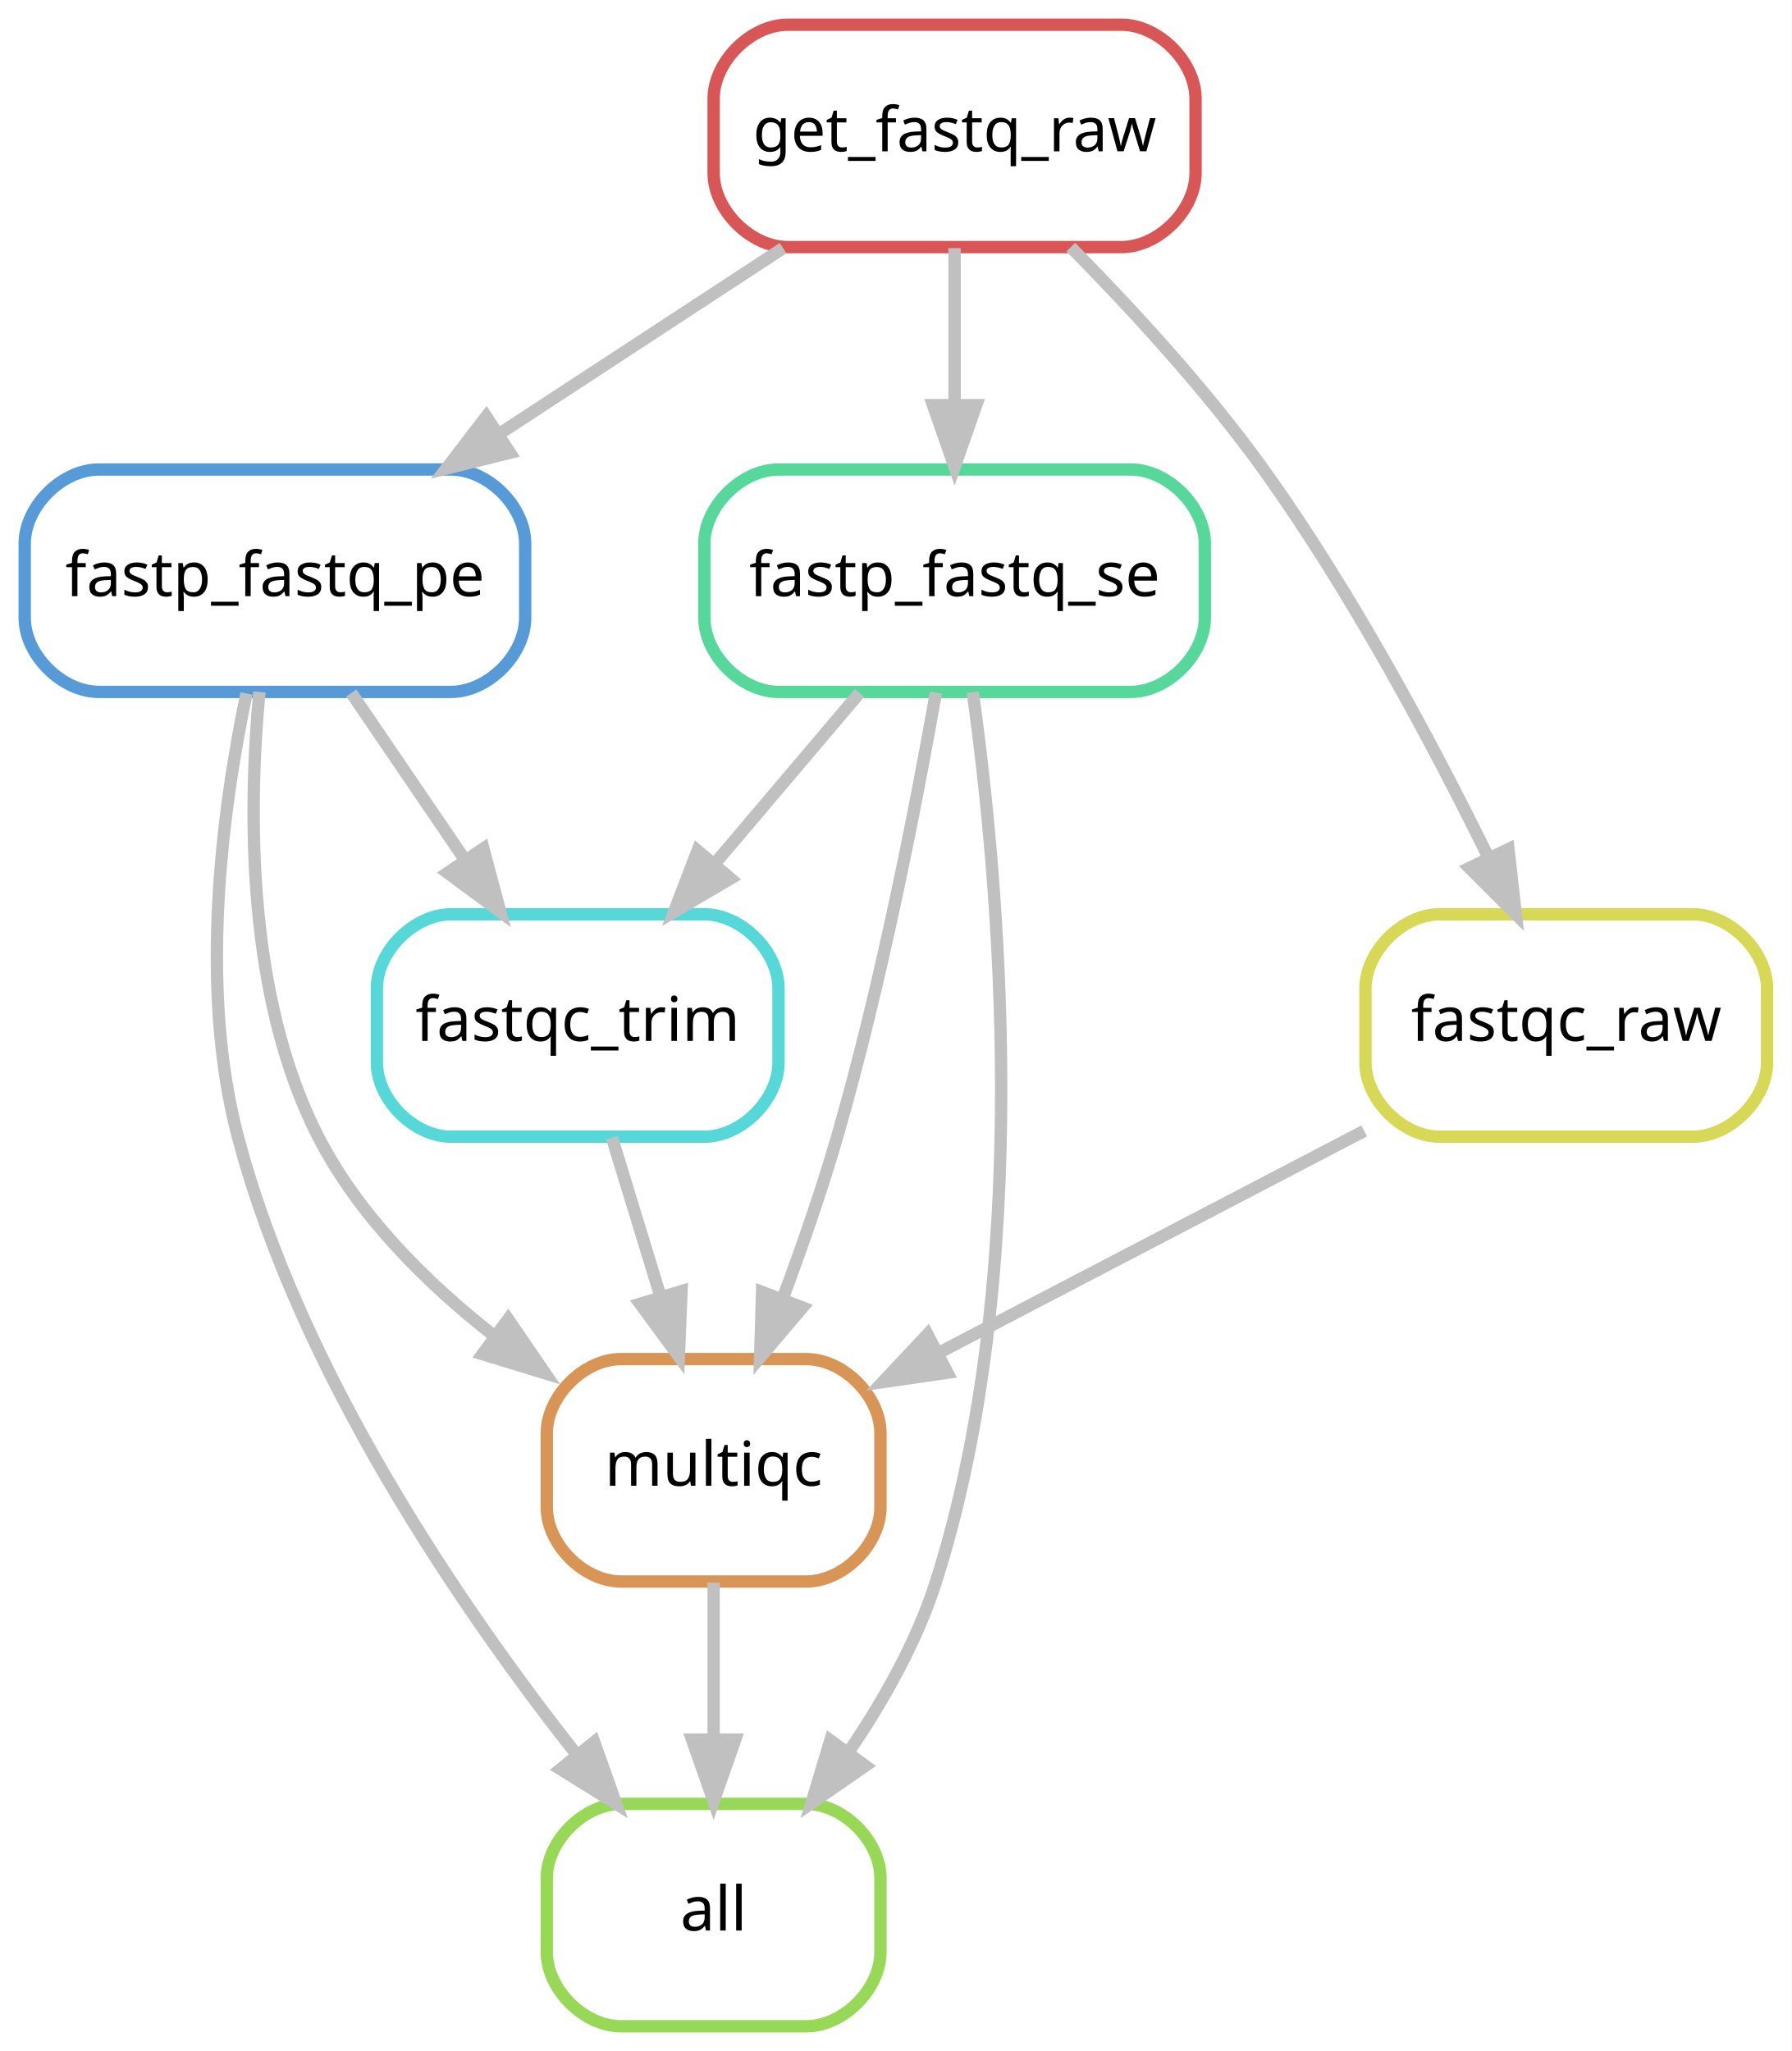
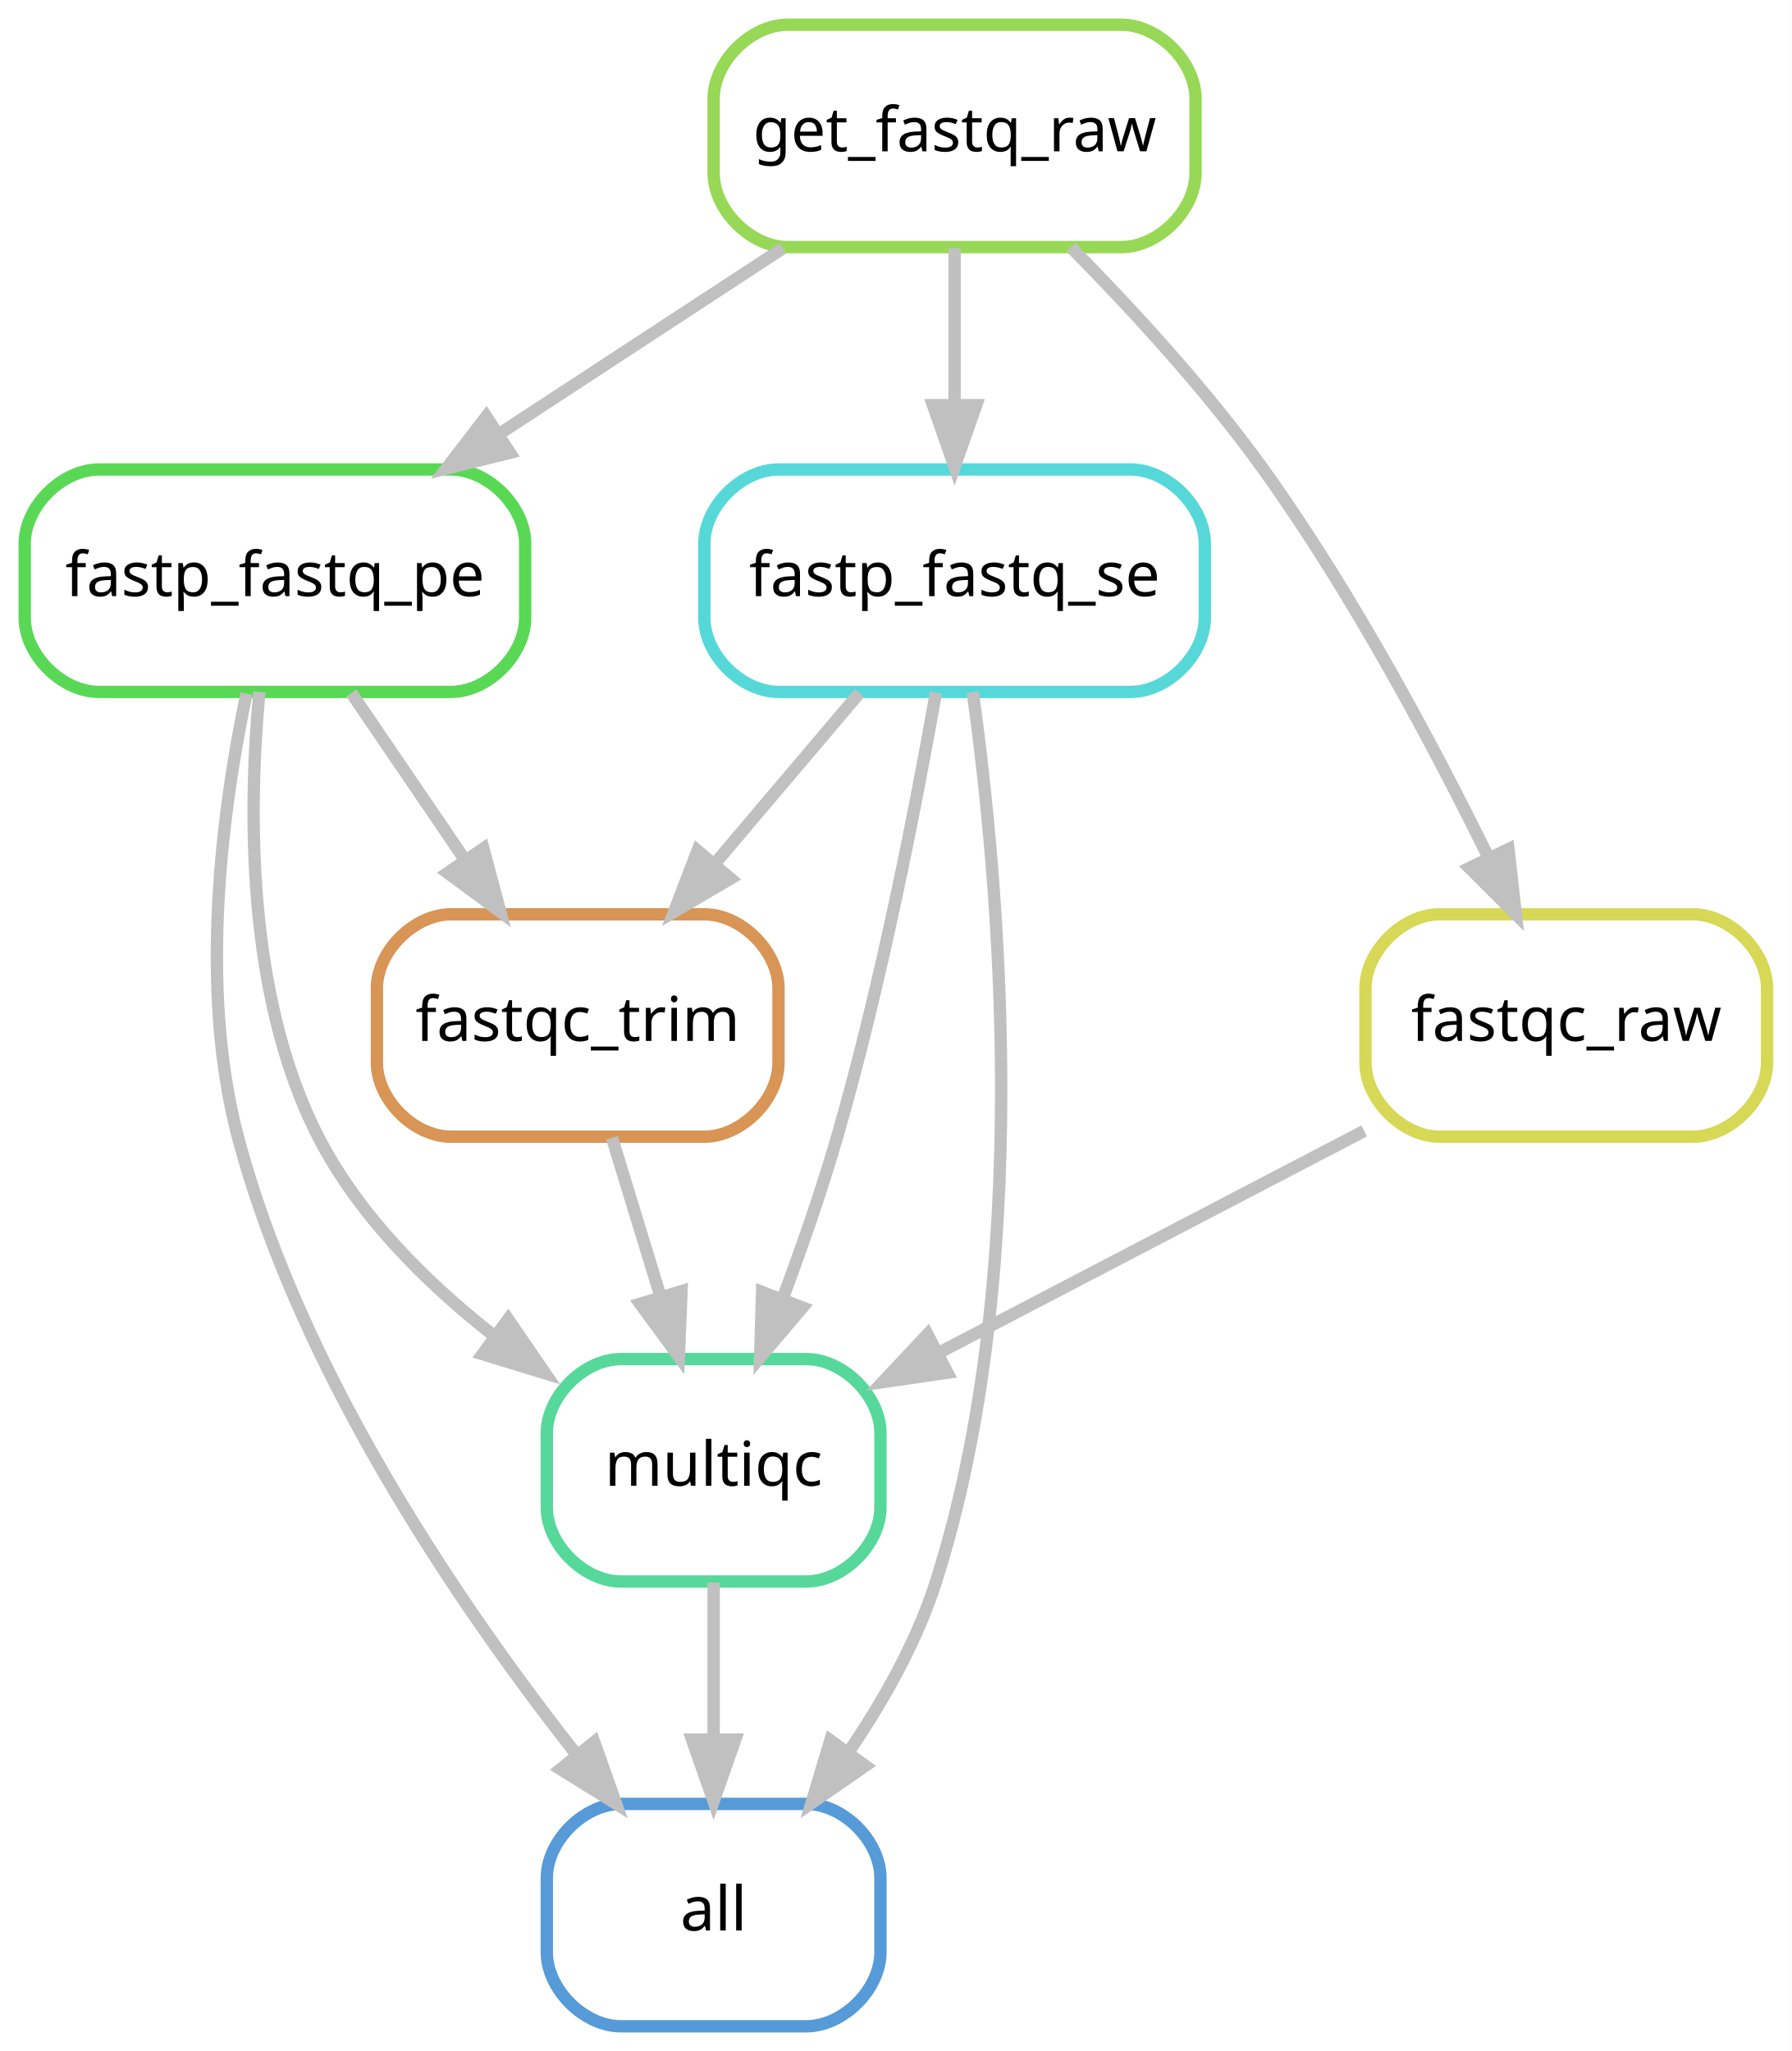
<svg xmlns="http://www.w3.org/2000/svg" width="290pt" height="332pt" viewBox="0.00 0.00 290.00 332.00">
  <g id="graph0" class="graph" transform="scale(1 1) rotate(0) translate(4 328)">
    <polygon fill="#ffffff" stroke="transparent" points="-4,4 -4,-328 286,-328 286,4 -4,4" />
    <g id="node1" class="node">
-       <path fill="none" stroke="#97d856" stroke-width="2" d="M126.5,-36C126.5,-36 96.5,-36 96.5,-36 90.5,-36 84.5,-30 84.5,-24 84.5,-24 84.5,-12 84.5,-12 84.5,-6 90.5,0 96.5,0 96.5,0 126.5,0 126.5,0 132.5,0 138.5,-6 138.5,-12 138.5,-12 138.5,-24 138.5,-24 138.5,-30 132.5,-36 126.5,-36" />
+       <path fill="none" stroke="#569ad8" stroke-width="2" d="M126.5,-36C126.5,-36 96.5,-36 96.5,-36 90.5,-36 84.5,-30 84.5,-24 84.5,-24 84.5,-12 84.5,-12 84.5,-6 90.5,0 96.5,0 96.5,0 126.5,0 126.5,0 132.5,0 138.5,-6 138.5,-12 138.5,-12 138.5,-24 138.5,-24 138.5,-30 132.5,-36 126.5,-36" />
      <text text-anchor="middle" x="111.5" y="-15.5" font-family="sans" font-size="10.00" fill="#000000">all</text>
    </g>
    <g id="node2" class="node">
-       <path fill="none" stroke="#d89556" stroke-width="2" d="M126.5,-108C126.5,-108 96.5,-108 96.5,-108 90.5,-108 84.5,-102 84.5,-96 84.5,-96 84.5,-84 84.5,-84 84.5,-78 90.5,-72 96.5,-72 96.5,-72 126.5,-72 126.5,-72 132.5,-72 138.5,-78 138.5,-84 138.5,-84 138.5,-96 138.5,-96 138.5,-102 132.5,-108 126.5,-108" />
+       <path fill="none" stroke="#56d89a" stroke-width="2" d="M126.5,-108C126.5,-108 96.5,-108 96.5,-108 90.5,-108 84.5,-102 84.5,-96 84.5,-96 84.5,-84 84.5,-84 84.5,-78 90.5,-72 96.5,-72 96.5,-72 126.5,-72 126.5,-72 132.5,-72 138.5,-78 138.5,-84 138.5,-84 138.5,-96 138.5,-96 138.5,-102 132.5,-108 126.5,-108" />
      <text text-anchor="middle" x="111.5" y="-87.5" font-family="sans" font-size="10.00" fill="#000000">multiqc</text>
    </g>
-     <g id="edge3" class="edge">
+     <g id="edge1" class="edge">
      <path fill="none" stroke="#c0c0c0" stroke-width="2" d="M111.5,-71.831C111.5,-64.131 111.5,-54.974 111.5,-46.417" />
      <polygon fill="#c0c0c0" stroke="#c0c0c0" stroke-width="2" points="115,-46.413 111.5,-36.413 108,-46.413 115,-46.413" />
    </g>
    <g id="node3" class="node">
      <path fill="none" stroke="#d6d856" stroke-width="2" d="M270,-180C270,-180 229,-180 229,-180 223,-180 217,-174 217,-168 217,-168 217,-156 217,-156 217,-150 223,-144 229,-144 229,-144 270,-144 270,-144 276,-144 282,-150 282,-156 282,-156 282,-168 282,-168 282,-174 276,-180 270,-180" />
      <text text-anchor="middle" x="249.5" y="-159.5" font-family="sans" font-size="10.00" fill="#000000">fastqc_raw</text>
    </g>
-     <g id="edge6" class="edge">
+     <g id="edge7" class="edge">
      <path fill="none" stroke="#c0c0c0" stroke-width="2" d="M216.796,-144.937C196.106,-134.142 169.329,-120.172 147.956,-109.02" />
      <polygon fill="#c0c0c0" stroke="#c0c0c0" stroke-width="2" points="149.345,-105.797 138.86,-104.275 146.107,-112.003 149.345,-105.797" />
    </g>
    <g id="node4" class="node">
-       <path fill="none" stroke="#d85656" stroke-width="2" d="M177.5,-324C177.5,-324 123.5,-324 123.5,-324 117.5,-324 111.5,-318 111.5,-312 111.5,-312 111.5,-300 111.5,-300 111.5,-294 117.5,-288 123.5,-288 123.5,-288 177.5,-288 177.5,-288 183.5,-288 189.5,-294 189.5,-300 189.5,-300 189.5,-312 189.5,-312 189.5,-318 183.5,-324 177.5,-324" />
+       <path fill="none" stroke="#97d856" stroke-width="2" d="M177.5,-324C177.5,-324 123.5,-324 123.5,-324 117.5,-324 111.5,-318 111.5,-312 111.5,-312 111.5,-300 111.5,-300 111.5,-294 117.5,-288 123.5,-288 123.5,-288 177.5,-288 177.5,-288 183.5,-288 189.5,-294 189.5,-300 189.5,-300 189.5,-312 189.5,-312 189.5,-318 183.5,-324 177.5,-324" />
      <text text-anchor="middle" x="150.5" y="-303.5" font-family="sans" font-size="10.00" fill="#000000">get_fastq_raw</text>
    </g>
    <g id="edge8" class="edge">
      <path fill="none" stroke="#c0c0c0" stroke-width="2" d="M169.301,-287.999C179.239,-277.94 191.259,-264.869 200.5,-252 214.815,-232.065 227.931,-207.48 236.984,-189.045" />
      <polygon fill="#c0c0c0" stroke="#c0c0c0" stroke-width="2" points="240.143,-190.551 241.332,-180.023 233.837,-187.512 240.143,-190.551" />
    </g>
    <g id="node5" class="node">
-       <path fill="none" stroke="#569ad8" stroke-width="2" d="M69,-252C69,-252 12,-252 12,-252 6,-252 0,-246 0,-240 0,-240 0,-228 0,-228 0,-222 6,-216 12,-216 12,-216 69,-216 69,-216 75,-216 81,-222 81,-228 81,-228 81,-240 81,-240 81,-246 75,-252 69,-252" />
+       <path fill="none" stroke="#59d856" stroke-width="2" d="M69,-252C69,-252 12,-252 12,-252 6,-252 0,-246 0,-240 0,-240 0,-228 0,-228 0,-222 6,-216 12,-216 12,-216 69,-216 69,-216 75,-216 81,-222 81,-228 81,-228 81,-240 81,-240 81,-246 75,-252 69,-252" />
      <text text-anchor="middle" x="40.5" y="-231.5" font-family="sans" font-size="10.00" fill="#000000">fastp_fastq_pe</text>
    </g>
    <g id="edge9" class="edge">
      <path fill="none" stroke="#c0c0c0" stroke-width="2" d="M122.742,-287.831C108.803,-278.707 91.74,-267.539 76.777,-257.745" />
      <polygon fill="#c0c0c0" stroke="#c0c0c0" stroke-width="2" points="78.533,-254.711 68.249,-252.163 74.699,-260.568 78.533,-254.711" />
    </g>
    <g id="node6" class="node">
-       <path fill="none" stroke="#56d89a" stroke-width="2" d="M179,-252C179,-252 122,-252 122,-252 116,-252 110,-246 110,-240 110,-240 110,-228 110,-228 110,-222 116,-216 122,-216 122,-216 179,-216 179,-216 185,-216 191,-222 191,-228 191,-228 191,-240 191,-240 191,-246 185,-252 179,-252" />
+       <path fill="none" stroke="#56d8d8" stroke-width="2" d="M179,-252C179,-252 122,-252 122,-252 116,-252 110,-246 110,-240 110,-240 110,-228 110,-228 110,-222 116,-216 122,-216 122,-216 179,-216 179,-216 185,-216 191,-222 191,-228 191,-228 191,-240 191,-240 191,-246 185,-252 179,-252" />
      <text text-anchor="middle" x="150.5" y="-231.5" font-family="sans" font-size="10.00" fill="#000000">fastp_fastq_se</text>
    </g>
    <g id="edge10" class="edge">
      <path fill="none" stroke="#c0c0c0" stroke-width="2" d="M150.5,-287.831C150.5,-280.131 150.5,-270.974 150.5,-262.417" />
      <polygon fill="#c0c0c0" stroke="#c0c0c0" stroke-width="2" points="154,-262.413 150.5,-252.413 147,-262.413 154,-262.413" />
    </g>
-     <g id="edge2" class="edge">
+     <g id="edge3" class="edge">
      <path fill="none" stroke="#c0c0c0" stroke-width="2" d="M35.896,-215.742C32.034,-197.322 28.087,-168.221 34.5,-144 44.595,-105.87 70.37,-68.06 89.33,-43.958" />
      <polygon fill="#c0c0c0" stroke="#c0c0c0" stroke-width="2" points="92.17,-46.011 95.715,-36.027 86.718,-41.622 92.17,-46.011" />
    </g>
-     <g id="edge7" class="edge">
+     <g id="edge4" class="edge">
      <path fill="none" stroke="#c0c0c0" stroke-width="2" d="M37.986,-215.997C36.194,-197.003 35.845,-166.732 47.5,-144 54.001,-131.32 64.906,-120.434 75.889,-111.827" />
      <polygon fill="#c0c0c0" stroke="#c0c0c0" stroke-width="2" points="78.246,-114.439 84.232,-105.697 74.101,-108.797 78.246,-114.439" />
    </g>
    <g id="node7" class="node">
-       <path fill="none" stroke="#56d8d8" stroke-width="2" d="M110,-180C110,-180 69,-180 69,-180 63,-180 57,-174 57,-168 57,-168 57,-156 57,-156 57,-150 63,-144 69,-144 69,-144 110,-144 110,-144 116,-144 122,-150 122,-156 122,-156 122,-168 122,-168 122,-174 116,-180 110,-180" />
+       <path fill="none" stroke="#d89556" stroke-width="2" d="M110,-180C110,-180 69,-180 69,-180 63,-180 57,-174 57,-168 57,-168 57,-156 57,-156 57,-150 63,-144 69,-144 69,-144 110,-144 110,-144 116,-144 122,-150 122,-156 122,-156 122,-168 122,-168 122,-174 116,-180 110,-180" />
      <text text-anchor="middle" x="89.5" y="-159.5" font-family="sans" font-size="10.00" fill="#000000">fastqc_trim</text>
    </g>
-     <g id="edge12" class="edge">
+     <g id="edge11" class="edge">
      <path fill="none" stroke="#c0c0c0" stroke-width="2" d="M52.865,-215.831C58.451,-207.623 65.163,-197.761 71.307,-188.732" />
      <polygon fill="#c0c0c0" stroke="#c0c0c0" stroke-width="2" points="74.236,-190.65 76.969,-180.413 68.449,-186.711 74.236,-190.65" />
    </g>
-     <g id="edge1" class="edge">
+     <g id="edge2" class="edge">
      <path fill="none" stroke="#c0c0c0" stroke-width="2" d="M153.438,-215.963C157.694,-185.464 163.441,-122.129 147.5,-72 144.408,-62.278 139,-52.677 133.3,-44.329" />
      <polygon fill="#c0c0c0" stroke="#c0c0c0" stroke-width="2" points="136.051,-42.161 127.341,-36.13 130.389,-46.276 136.051,-42.161" />
    </g>
-     <g id="edge4" class="edge">
+     <g id="edge5" class="edge">
      <path fill="none" stroke="#c0c0c0" stroke-width="2" d="M147.482,-215.879C144.243,-197.566 138.595,-168.546 131.5,-144 128.986,-135.302 125.748,-126 122.612,-117.61" />
      <polygon fill="#c0c0c0" stroke="#c0c0c0" stroke-width="2" points="125.879,-116.353 119.028,-108.271 119.343,-118.861 125.879,-116.353" />
    </g>
-     <g id="edge11" class="edge">
+     <g id="edge12" class="edge">
      <path fill="none" stroke="#c0c0c0" stroke-width="2" d="M135.107,-215.831C128.01,-207.454 119.452,-197.353 111.676,-188.175" />
      <polygon fill="#c0c0c0" stroke="#c0c0c0" stroke-width="2" points="114.235,-185.781 105.1,-180.413 108.894,-190.306 114.235,-185.781" />
    </g>
-     <g id="edge5" class="edge">
+     <g id="edge6" class="edge">
      <path fill="none" stroke="#c0c0c0" stroke-width="2" d="M95.052,-143.831C97.43,-136.046 100.264,-126.773 102.903,-118.135" />
      <polygon fill="#c0c0c0" stroke="#c0c0c0" stroke-width="2" points="106.299,-119 105.874,-108.413 99.604,-116.954 106.299,-119" />
    </g>
  </g>
</svg>
